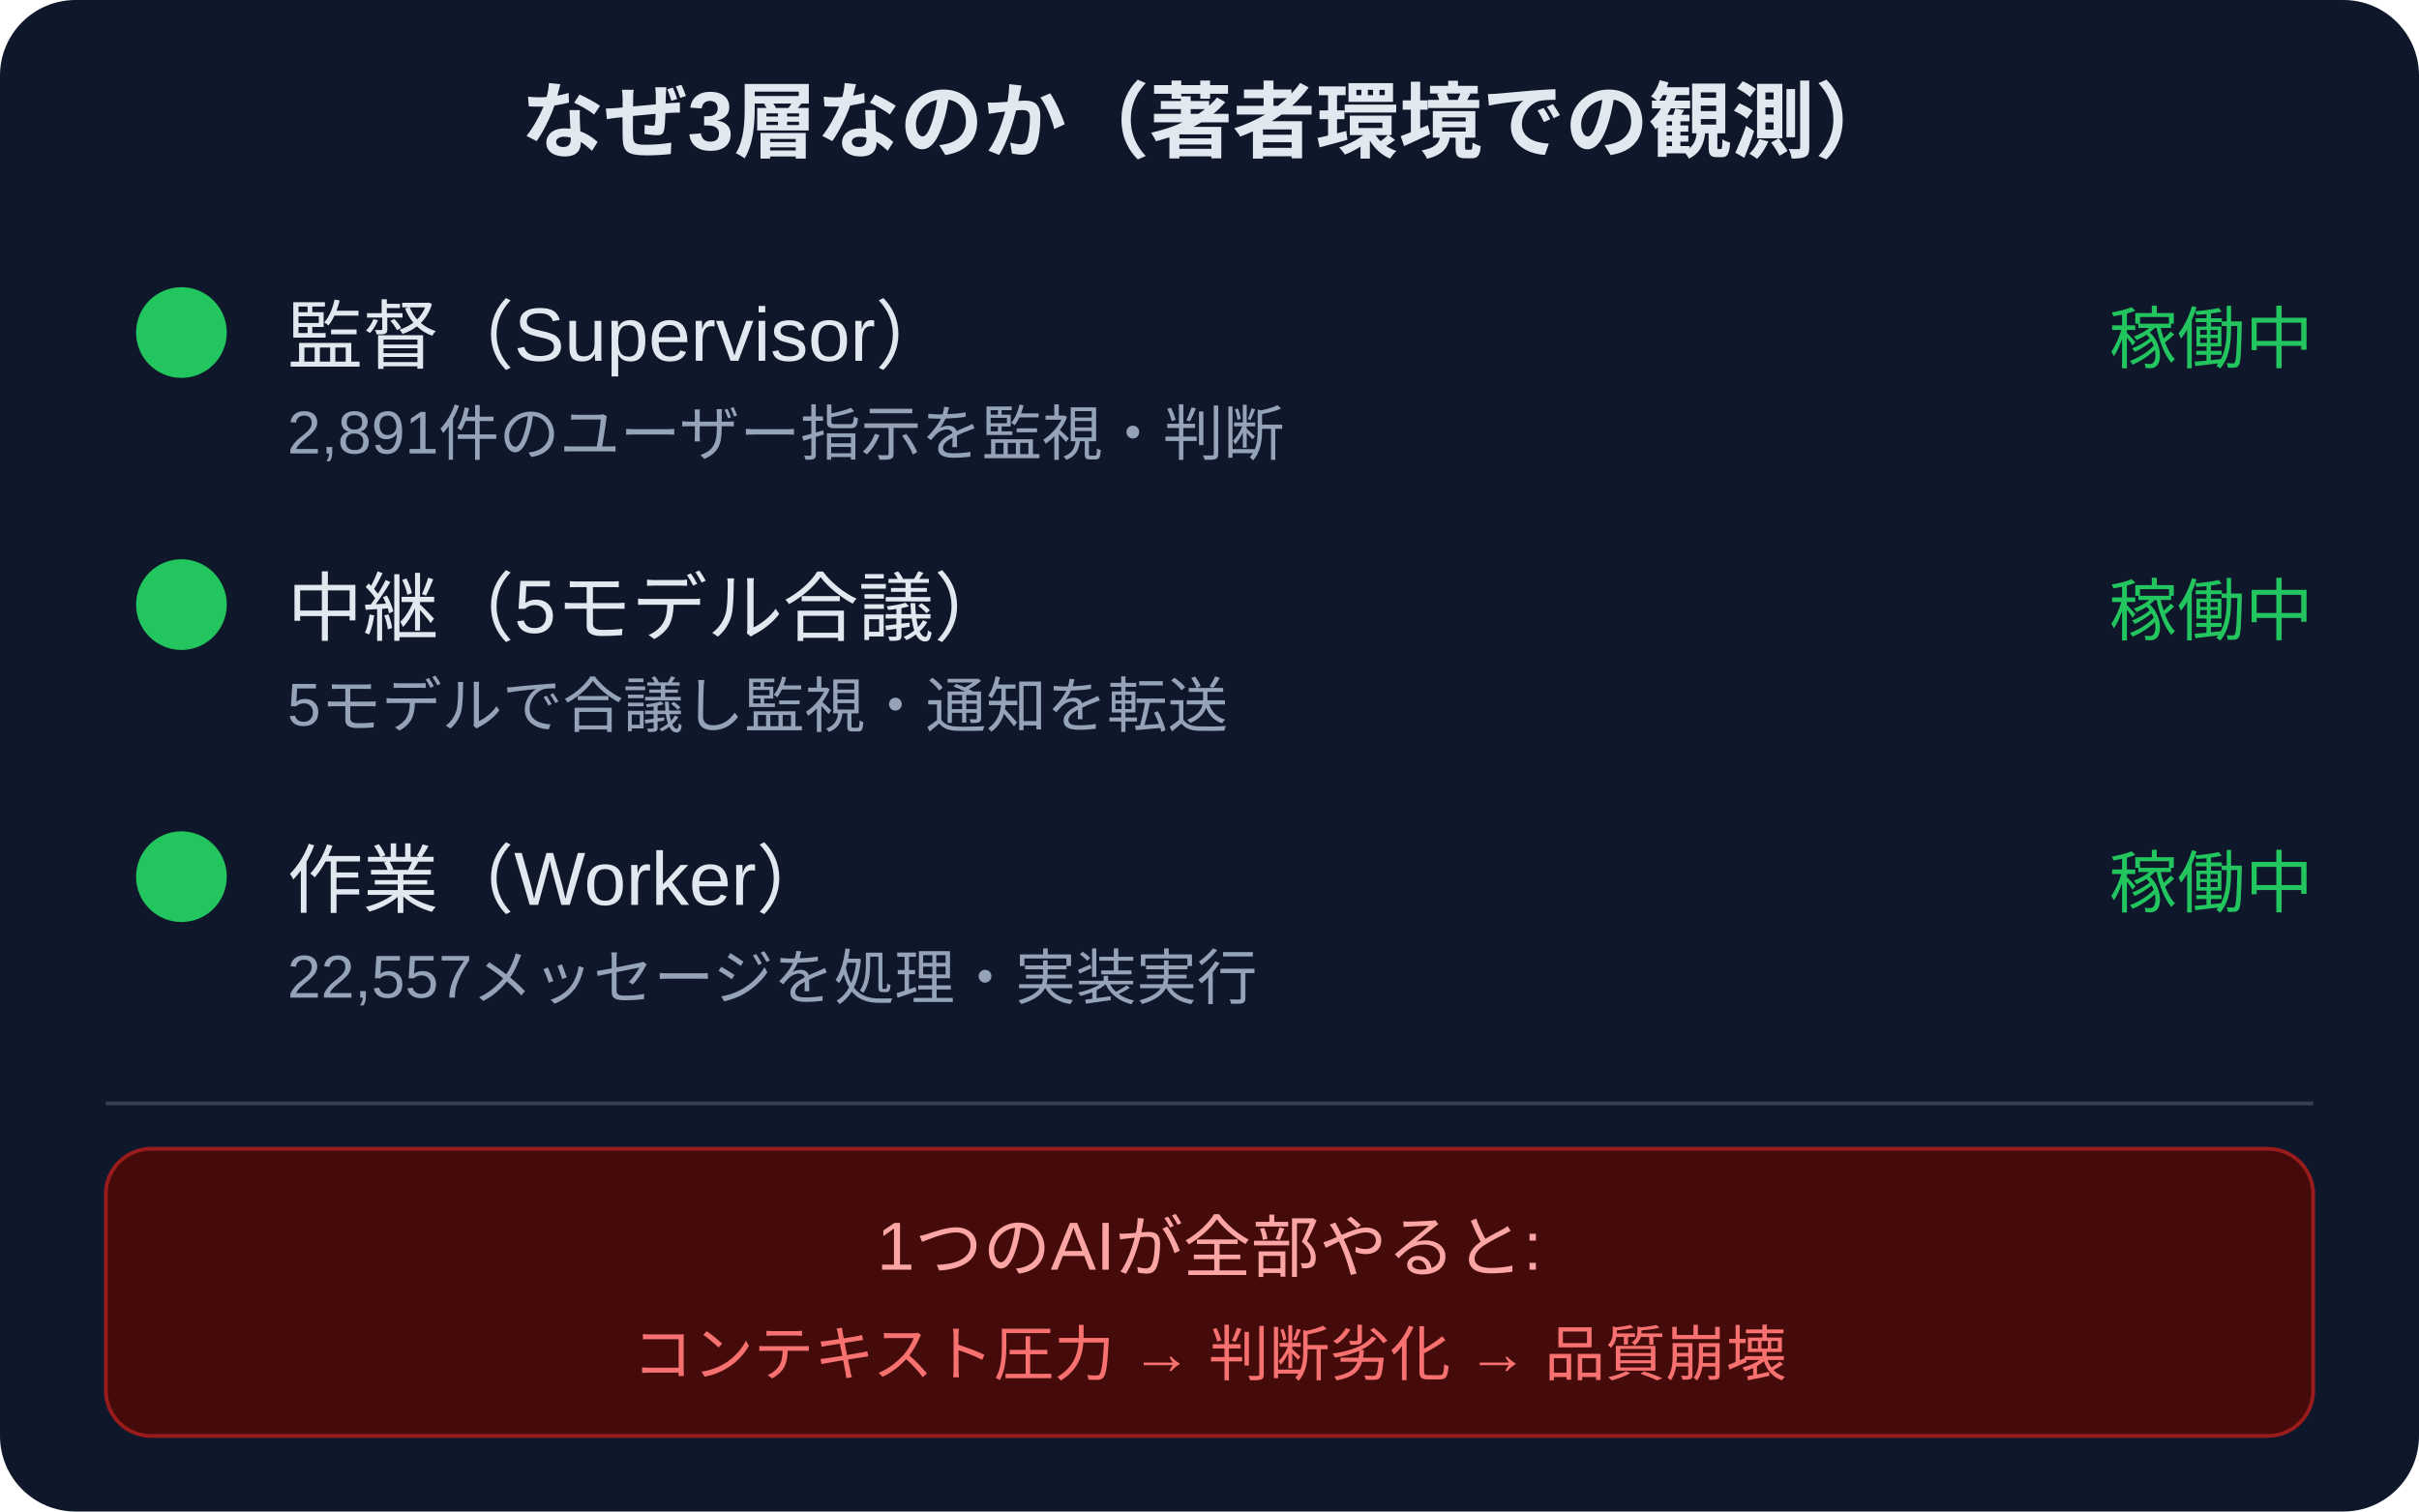
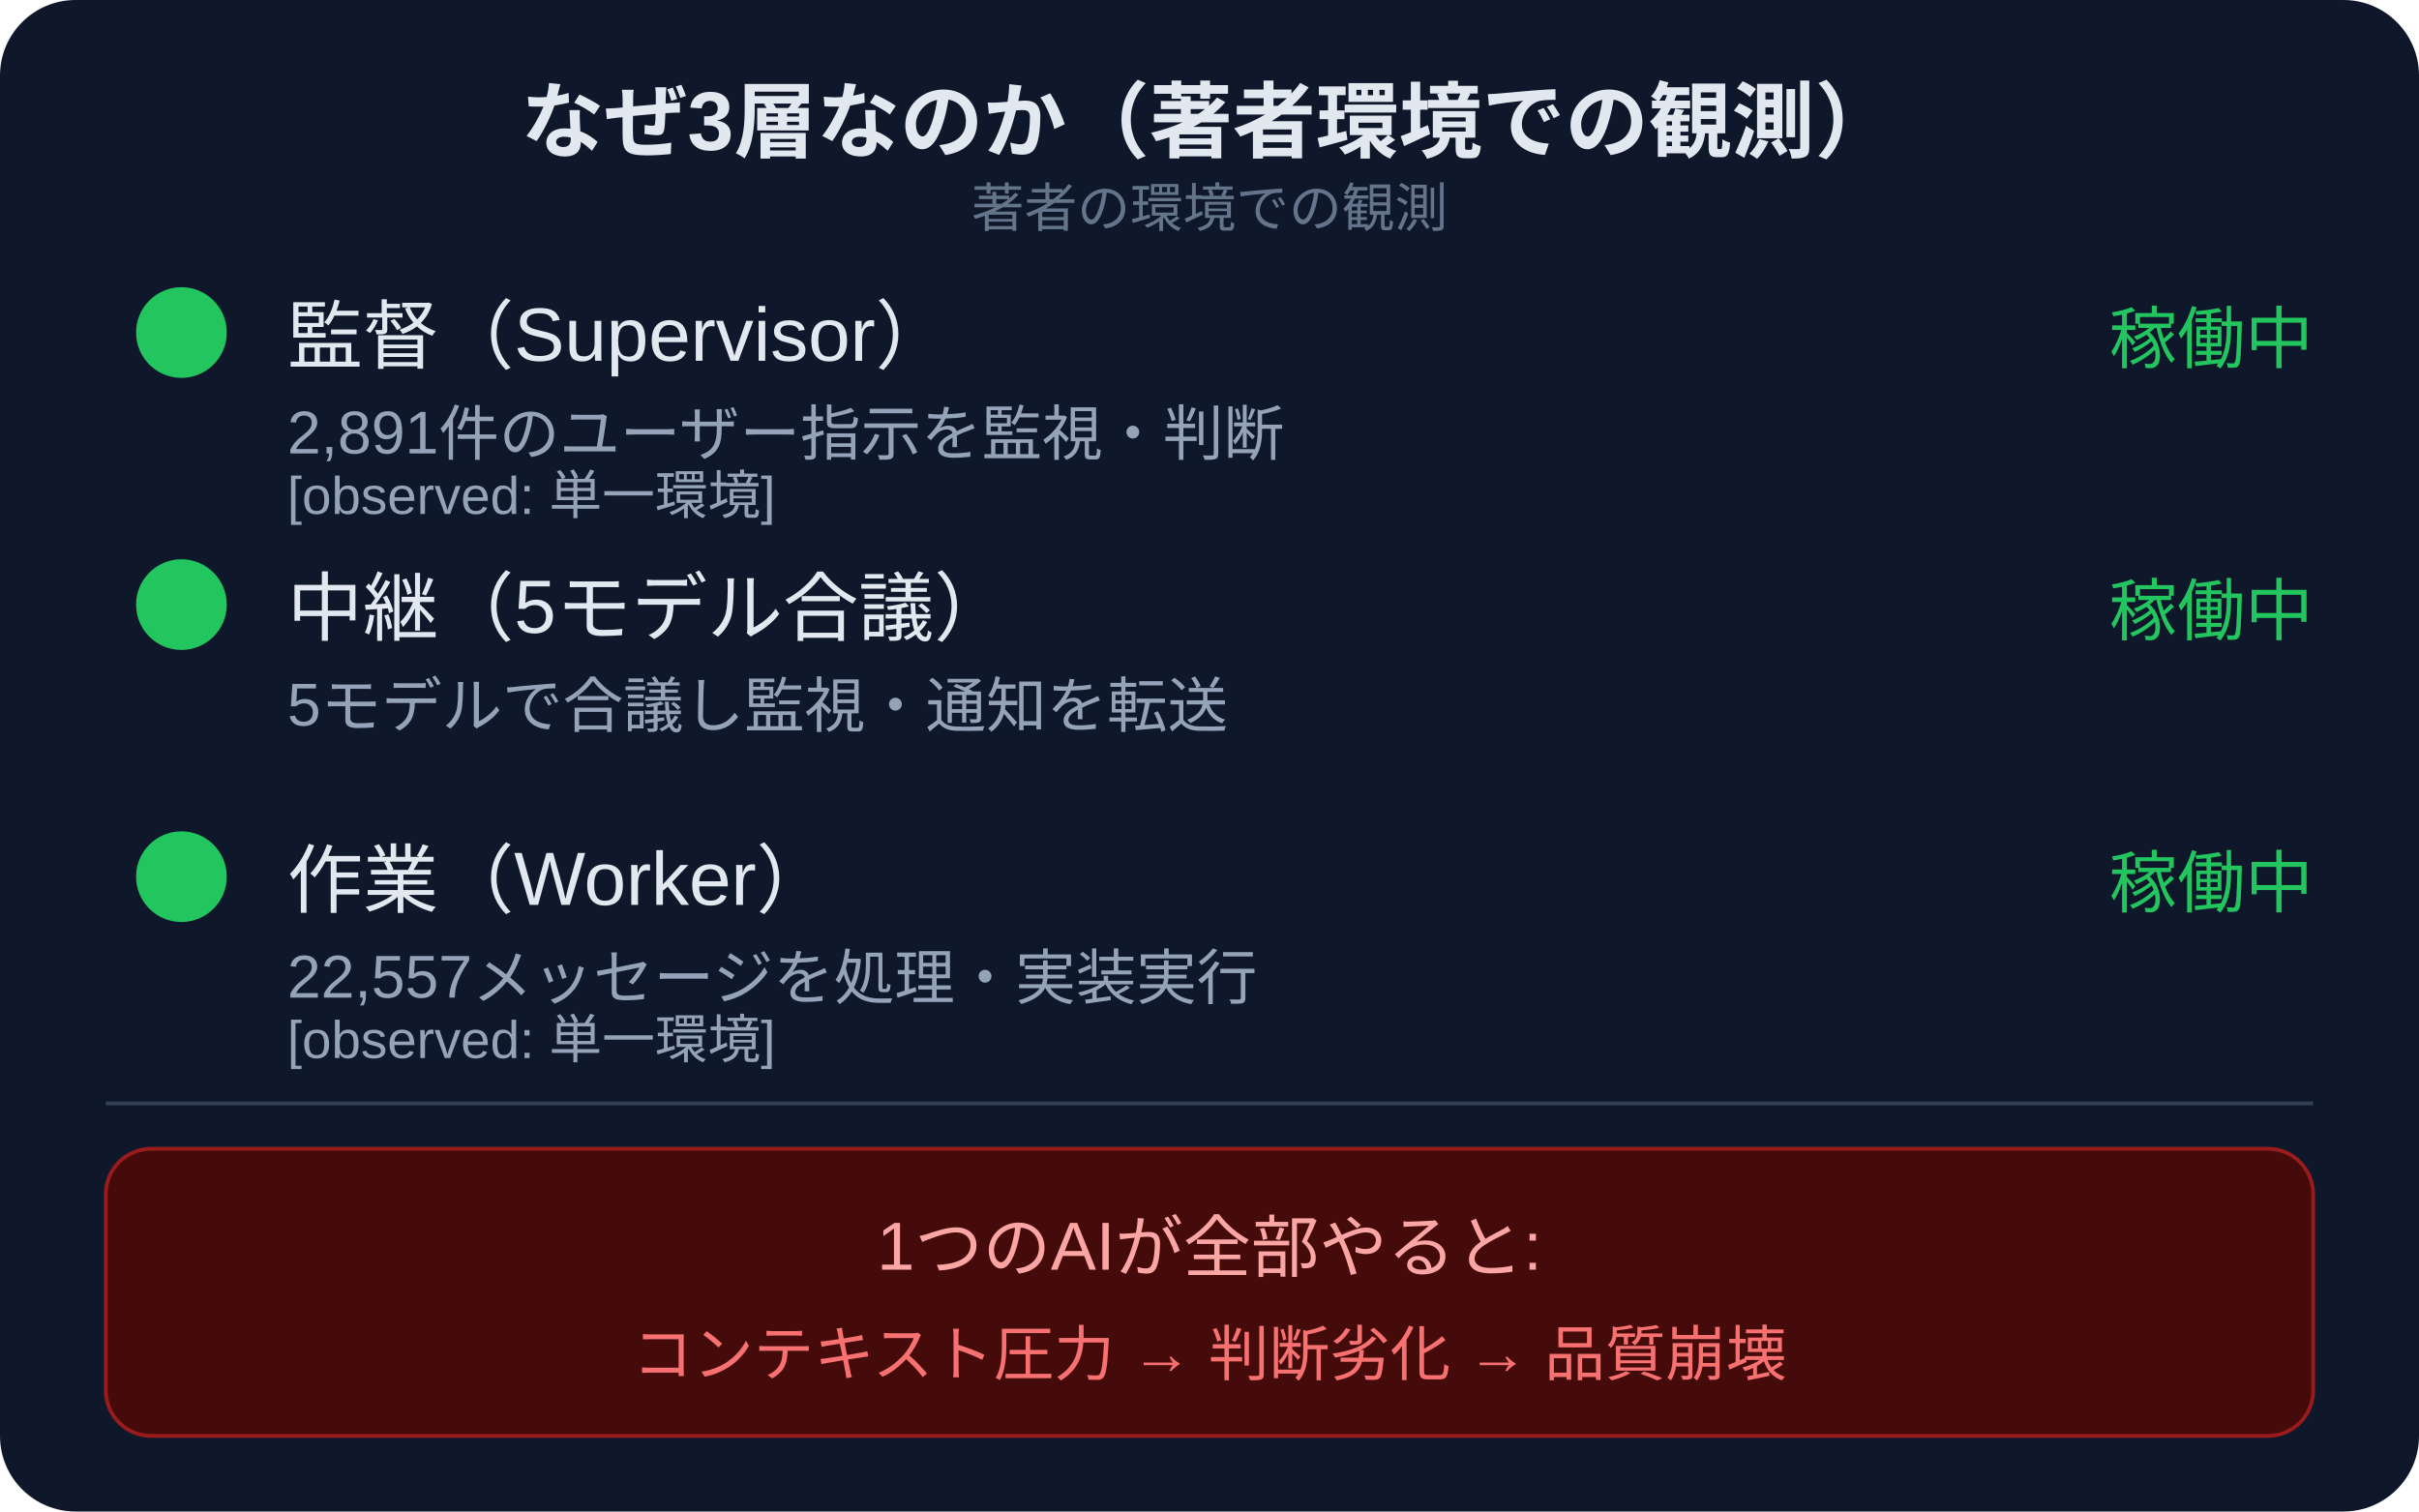
<svg xmlns="http://www.w3.org/2000/svg" viewBox="0 0 320 200" font-family="Segoe UI, Arial, sans-serif">
  <rect width="320" height="200" fill="#0f172a" rx="10" />
  <text x="160" y="20" text-anchor="middle" fill="#e2e8f0" font-size="11" font-weight="600">なぜ3層なのか（著者環境での観測）</text>
+   <text x="160" y="30" text-anchor="middle" fill="#64748b" font-size="7">著者の環境での観測</text>
  <circle cx="24" cy="44" r="6" fill="#22c55e" />
  <text x="38" y="48" fill="#e2e8f0" font-size="10" font-weight="500">監督（Supervisor）</text>
  <text x="306" y="48" text-anchor="end" fill="#22c55e" font-size="9">稼働中</text>
  <text x="38" y="60" fill="#94a3b8" font-size="8">2,891件のユーザー指示を監視・判断</text>
+   <text x="38" y="68" fill="#94a3b8" font-size="7">[observed: 単一環境]</text>
  <circle cx="24" cy="80" r="6" fill="#22c55e" />
  <text x="38" y="84" fill="#e2e8f0" font-size="10" font-weight="500">中継（5モデル合議）</text>
  <text x="306" y="84" text-anchor="end" fill="#22c55e" font-size="9">稼働中</text>
  <text x="38" y="96" fill="#94a3b8" font-size="8">5モデルで合議し監視・通知を転送</text>
  <circle cx="24" cy="116" r="6" fill="#22c55e" />
  <text x="38" y="120" fill="#e2e8f0" font-size="10" font-weight="500">作業（Worker）</text>
  <text x="306" y="120" text-anchor="end" fill="#22c55e" font-size="9">稼働中</text>
  <text x="38" y="132" fill="#94a3b8" font-size="8">22,557メッセージを処理・実装実行</text>
+   <text x="38" y="140" fill="#94a3b8" font-size="7">[observed: 単一環境]</text>
  <line x1="14" y1="146" x2="306" y2="146" stroke="#334155" stroke-width="0.5" />
  <rect x="14" y="152" width="292" height="38" rx="6" fill="#450a0a" stroke="#991b1b" stroke-width="0.5" />
  <text x="160" y="168" text-anchor="middle" fill="#fca5a5" font-size="9" font-weight="500">1つのAIが全部やると:</text>
  <text x="160" y="182" text-anchor="middle" fill="#f87171" font-size="8">コンテキスト圧力 → 判断劣化 → 品質崩壊</text>
</svg>
